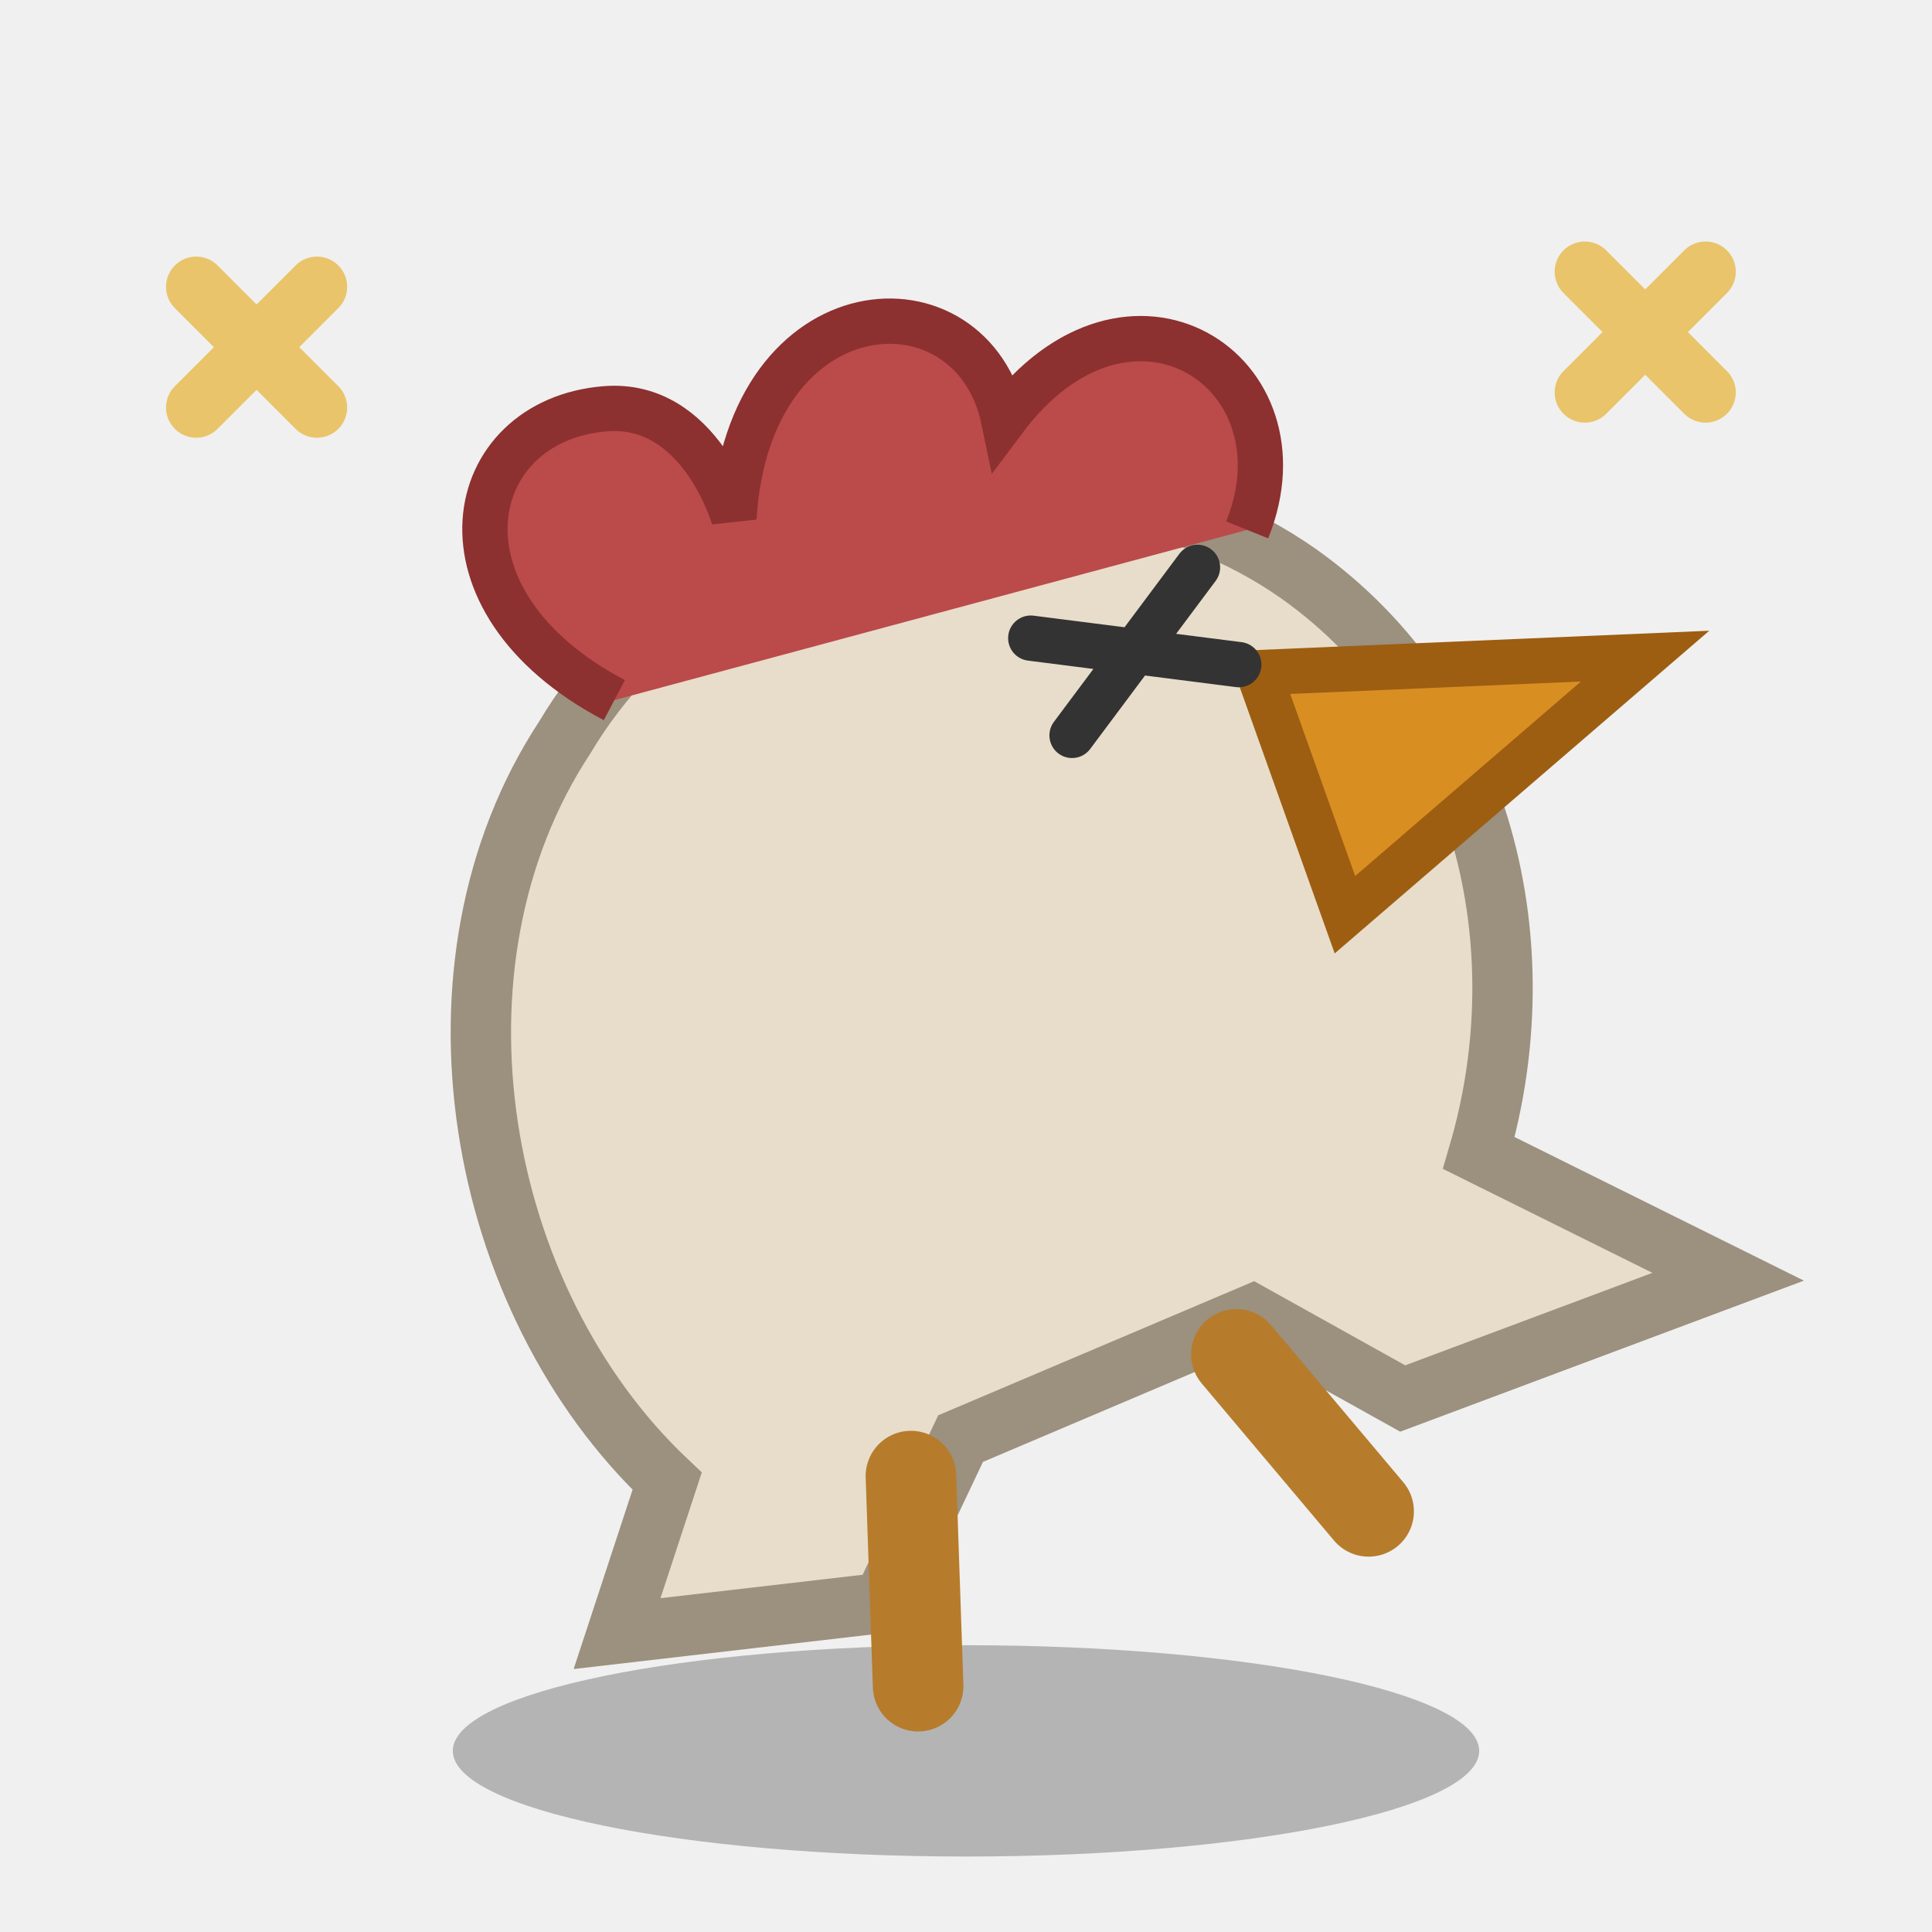
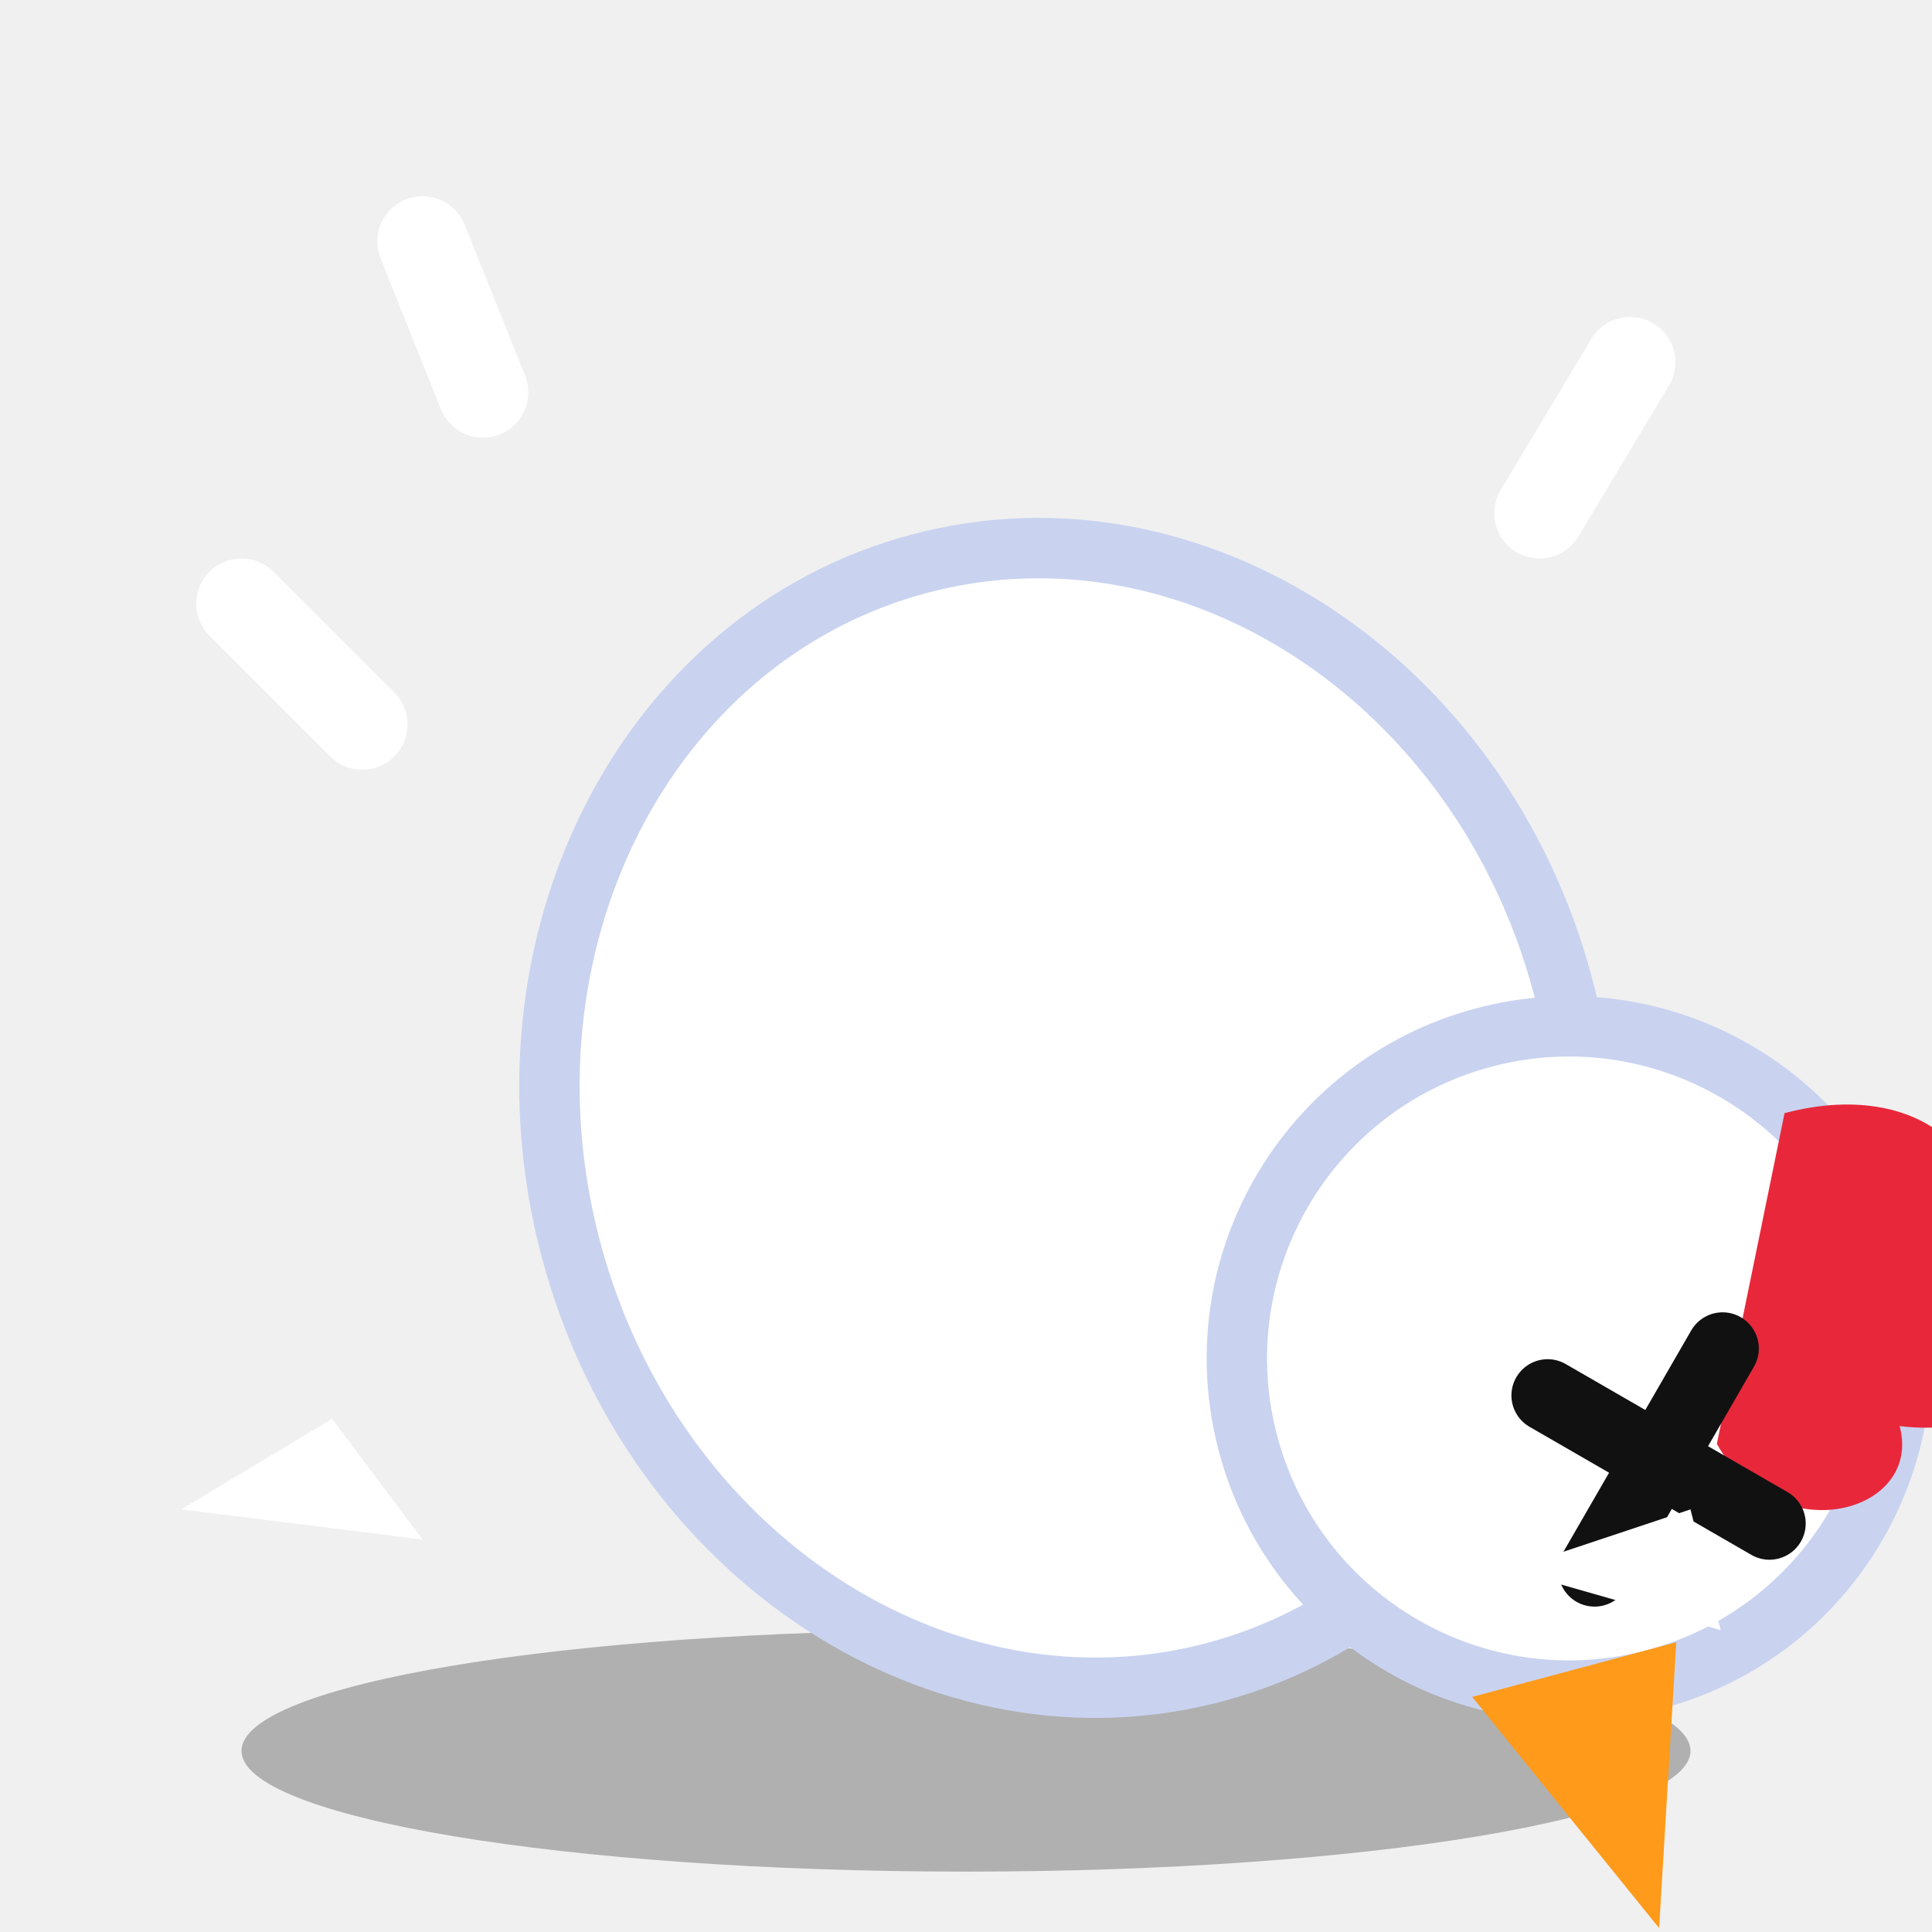
- <svg xmlns="http://www.w3.org/2000/svg" viewBox="0 0 128 128">
-   <ellipse cx="64" cy="116" rx="34" ry="7" fill="#000" opacity=".25" />
-   <g transform="rotate(-23 64 68)">
-     <path d="M34 88c-7-16-2-38 13-48 15-11 39-7 49 9 8 13 5 29-4 40l12 14-23-1-7-9H53l-9 8-17-5z" fill="#e7ddca" stroke="#9c907e" stroke-width="4" />
-     <path d="M51 39c-9-11-2-21 7-18 6 2 5 10 5 10 7-14 21-9 19 1 12-7 20 5 12 13" fill="#bb4a4a" stroke="#8d3030" stroke-width="3" />
-     <path d="M91 54l24 9-25 8z" fill="#d98e22" stroke="#9d5e12" stroke-width="3" />
-     <path d="M78 46l12 7m-12 0 12-7" stroke="#333" stroke-width="3" stroke-linecap="round" />
-     <path d="M49 94l-5 13m28-12 4 13" stroke="#b67c2c" stroke-width="6" stroke-linecap="round" />
+ <svg xmlns="http://www.w3.org/2000/svg" viewBox="0 0 64 64">
+   <ellipse cx="32" cy="58" rx="24" ry="4" fill="#0004" />
+   <g transform="rotate(75 32 40)">
+     <ellipse cx="30" cy="36" rx="19" ry="17" fill="#fff" stroke="#c9d3f0" stroke-width="2" />
+     <circle cx="42" cy="22" r="11" fill="#fff" stroke="#c9d3f0" stroke-width="2" />
+     <path d="M36 13c0-5 4-7 6-4 2-4 7-2 5 3 3 0 3 5-1 6z" fill="#e8283a" />
+     <path d="M52 21l9 3-9 4z" fill="#ff9a1a" />
+     <path d="M43 17l6 6M49 17l-6 6" stroke="#111" stroke-width="2.4" stroke-linecap="round" />
  </g>
-   <path d="M13 19l8 8m-8 0 8-8M105 18l8 8m-8 0 8-8" stroke="#e9c46a" stroke-width="4" stroke-linecap="round" />
+   <path d="M8 20l4 4M54 12l-3 5M14 8l2 5" stroke="#fff" stroke-width="3" stroke-linecap="round" />
+   <path d="M6 50l5-3 3 4zM50 52l6-2 1 4z" fill="#fff" />
</svg>
